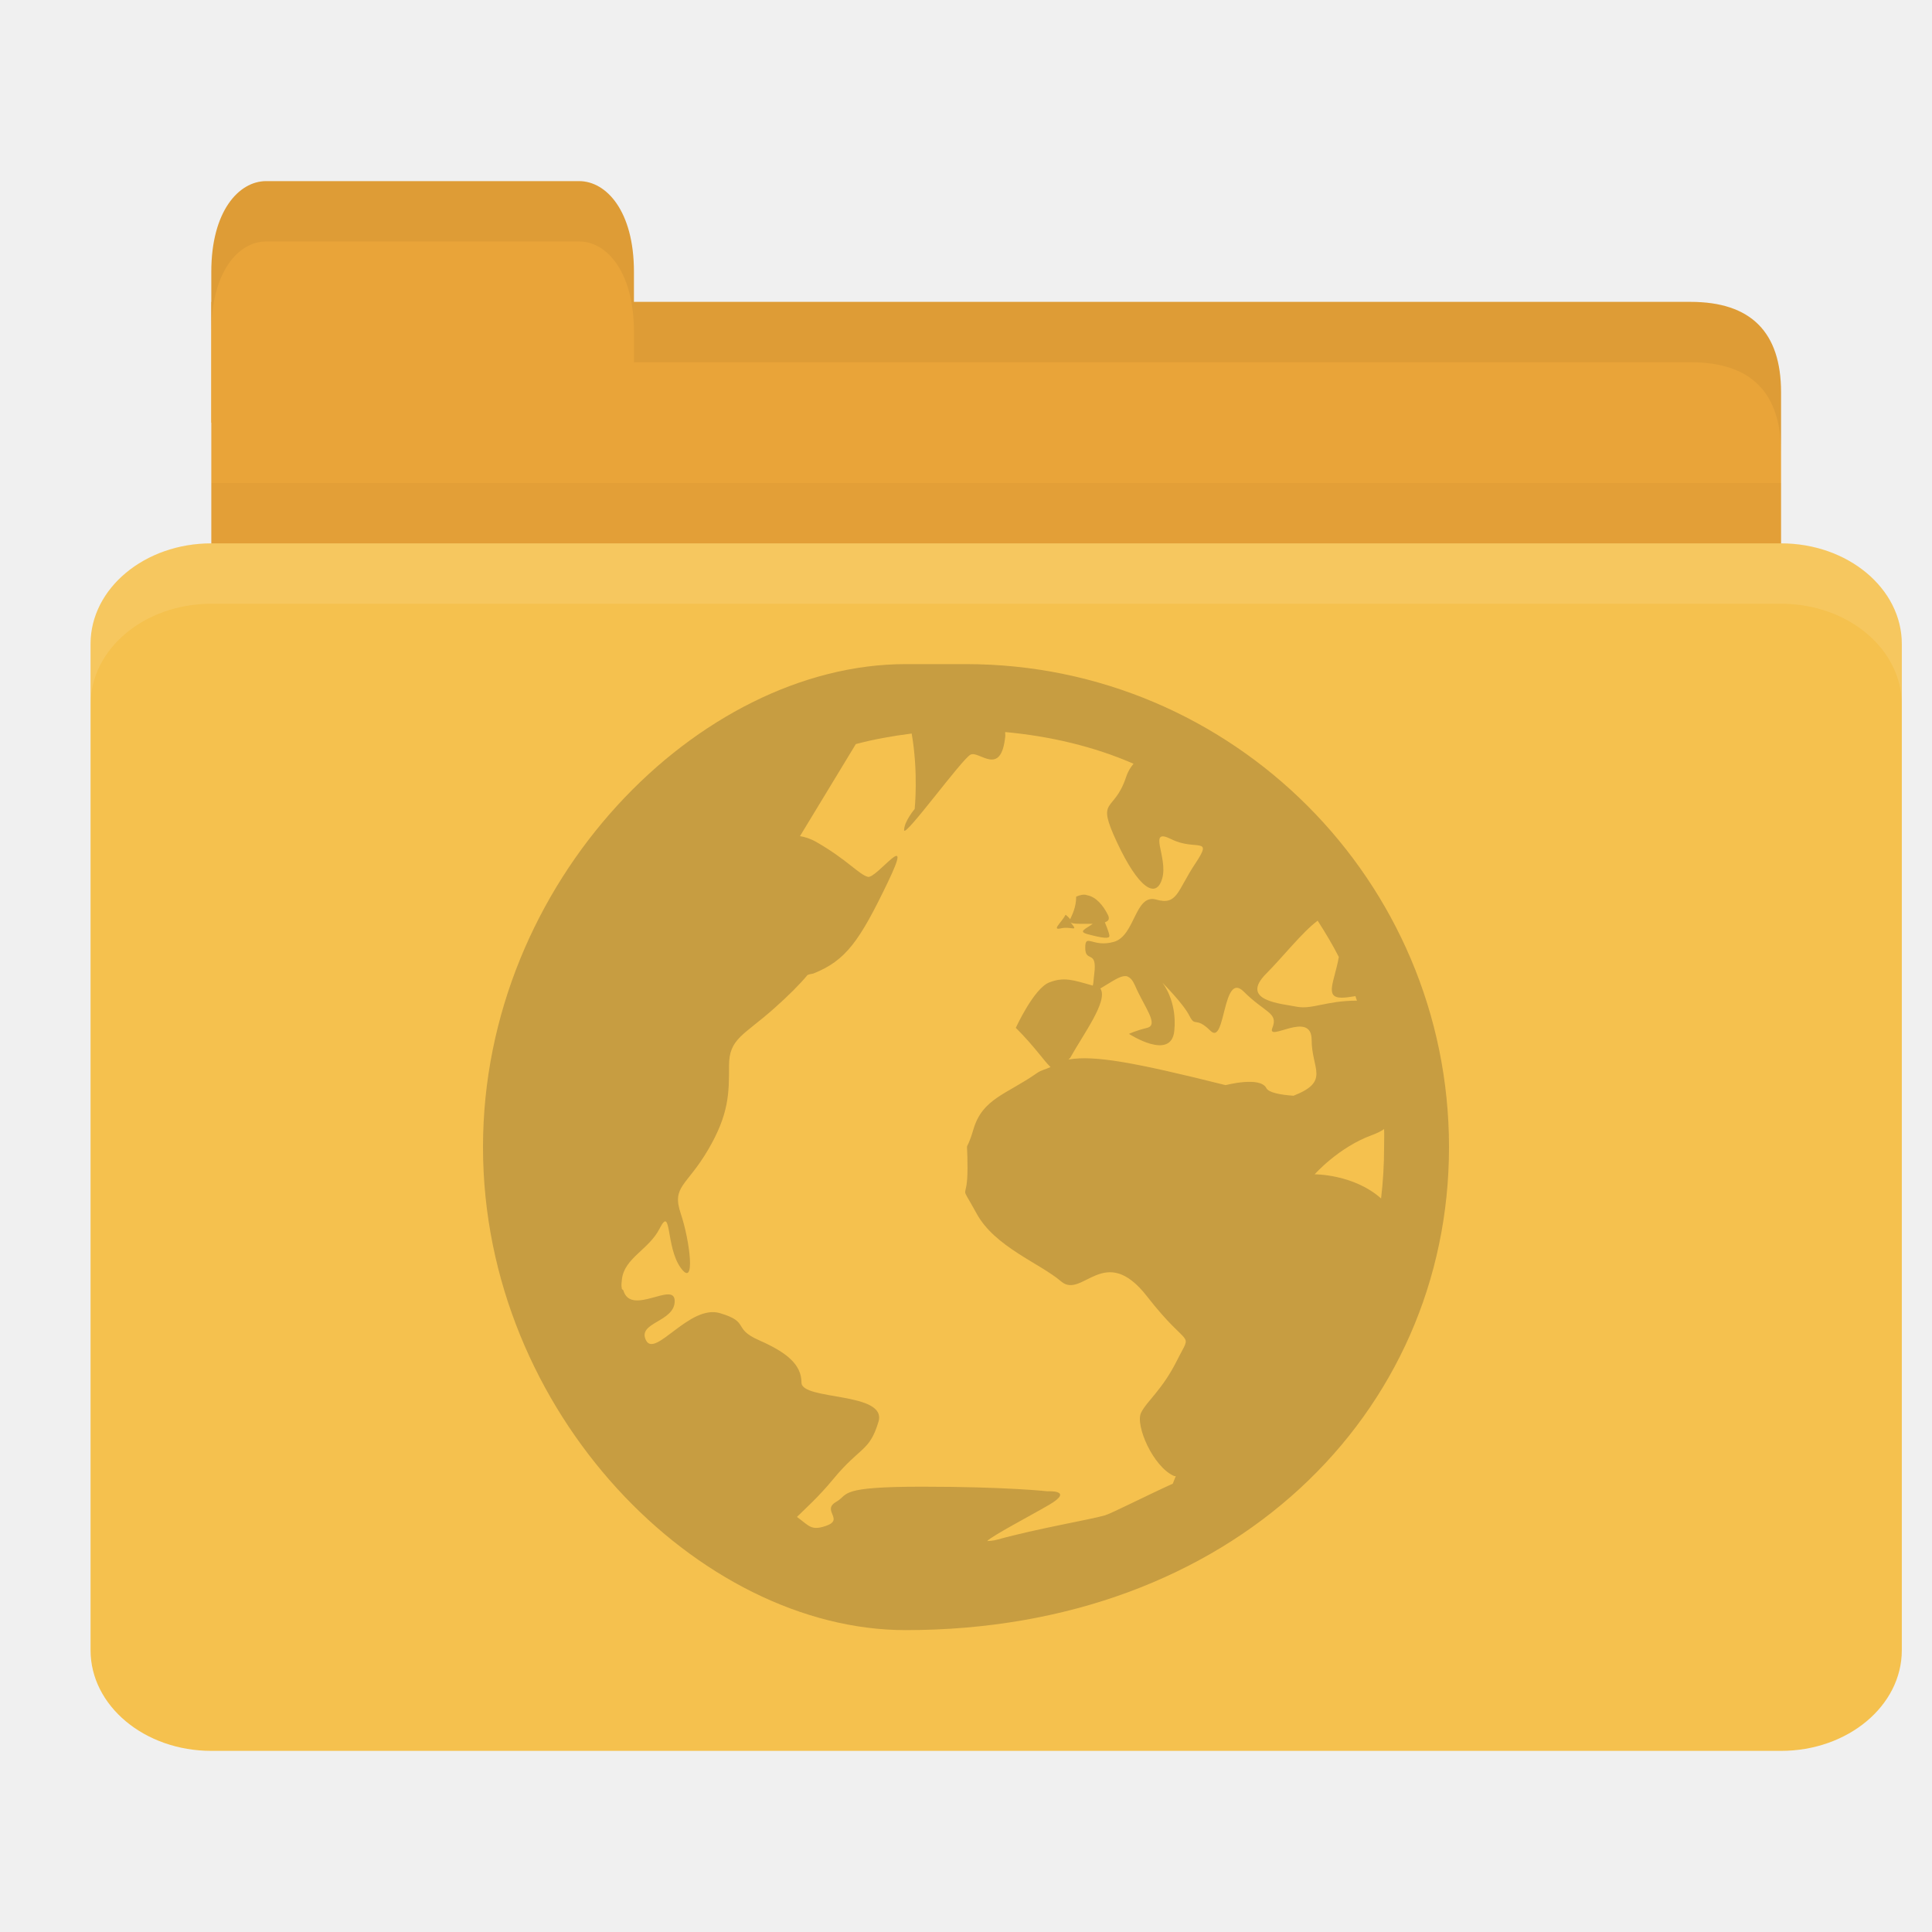
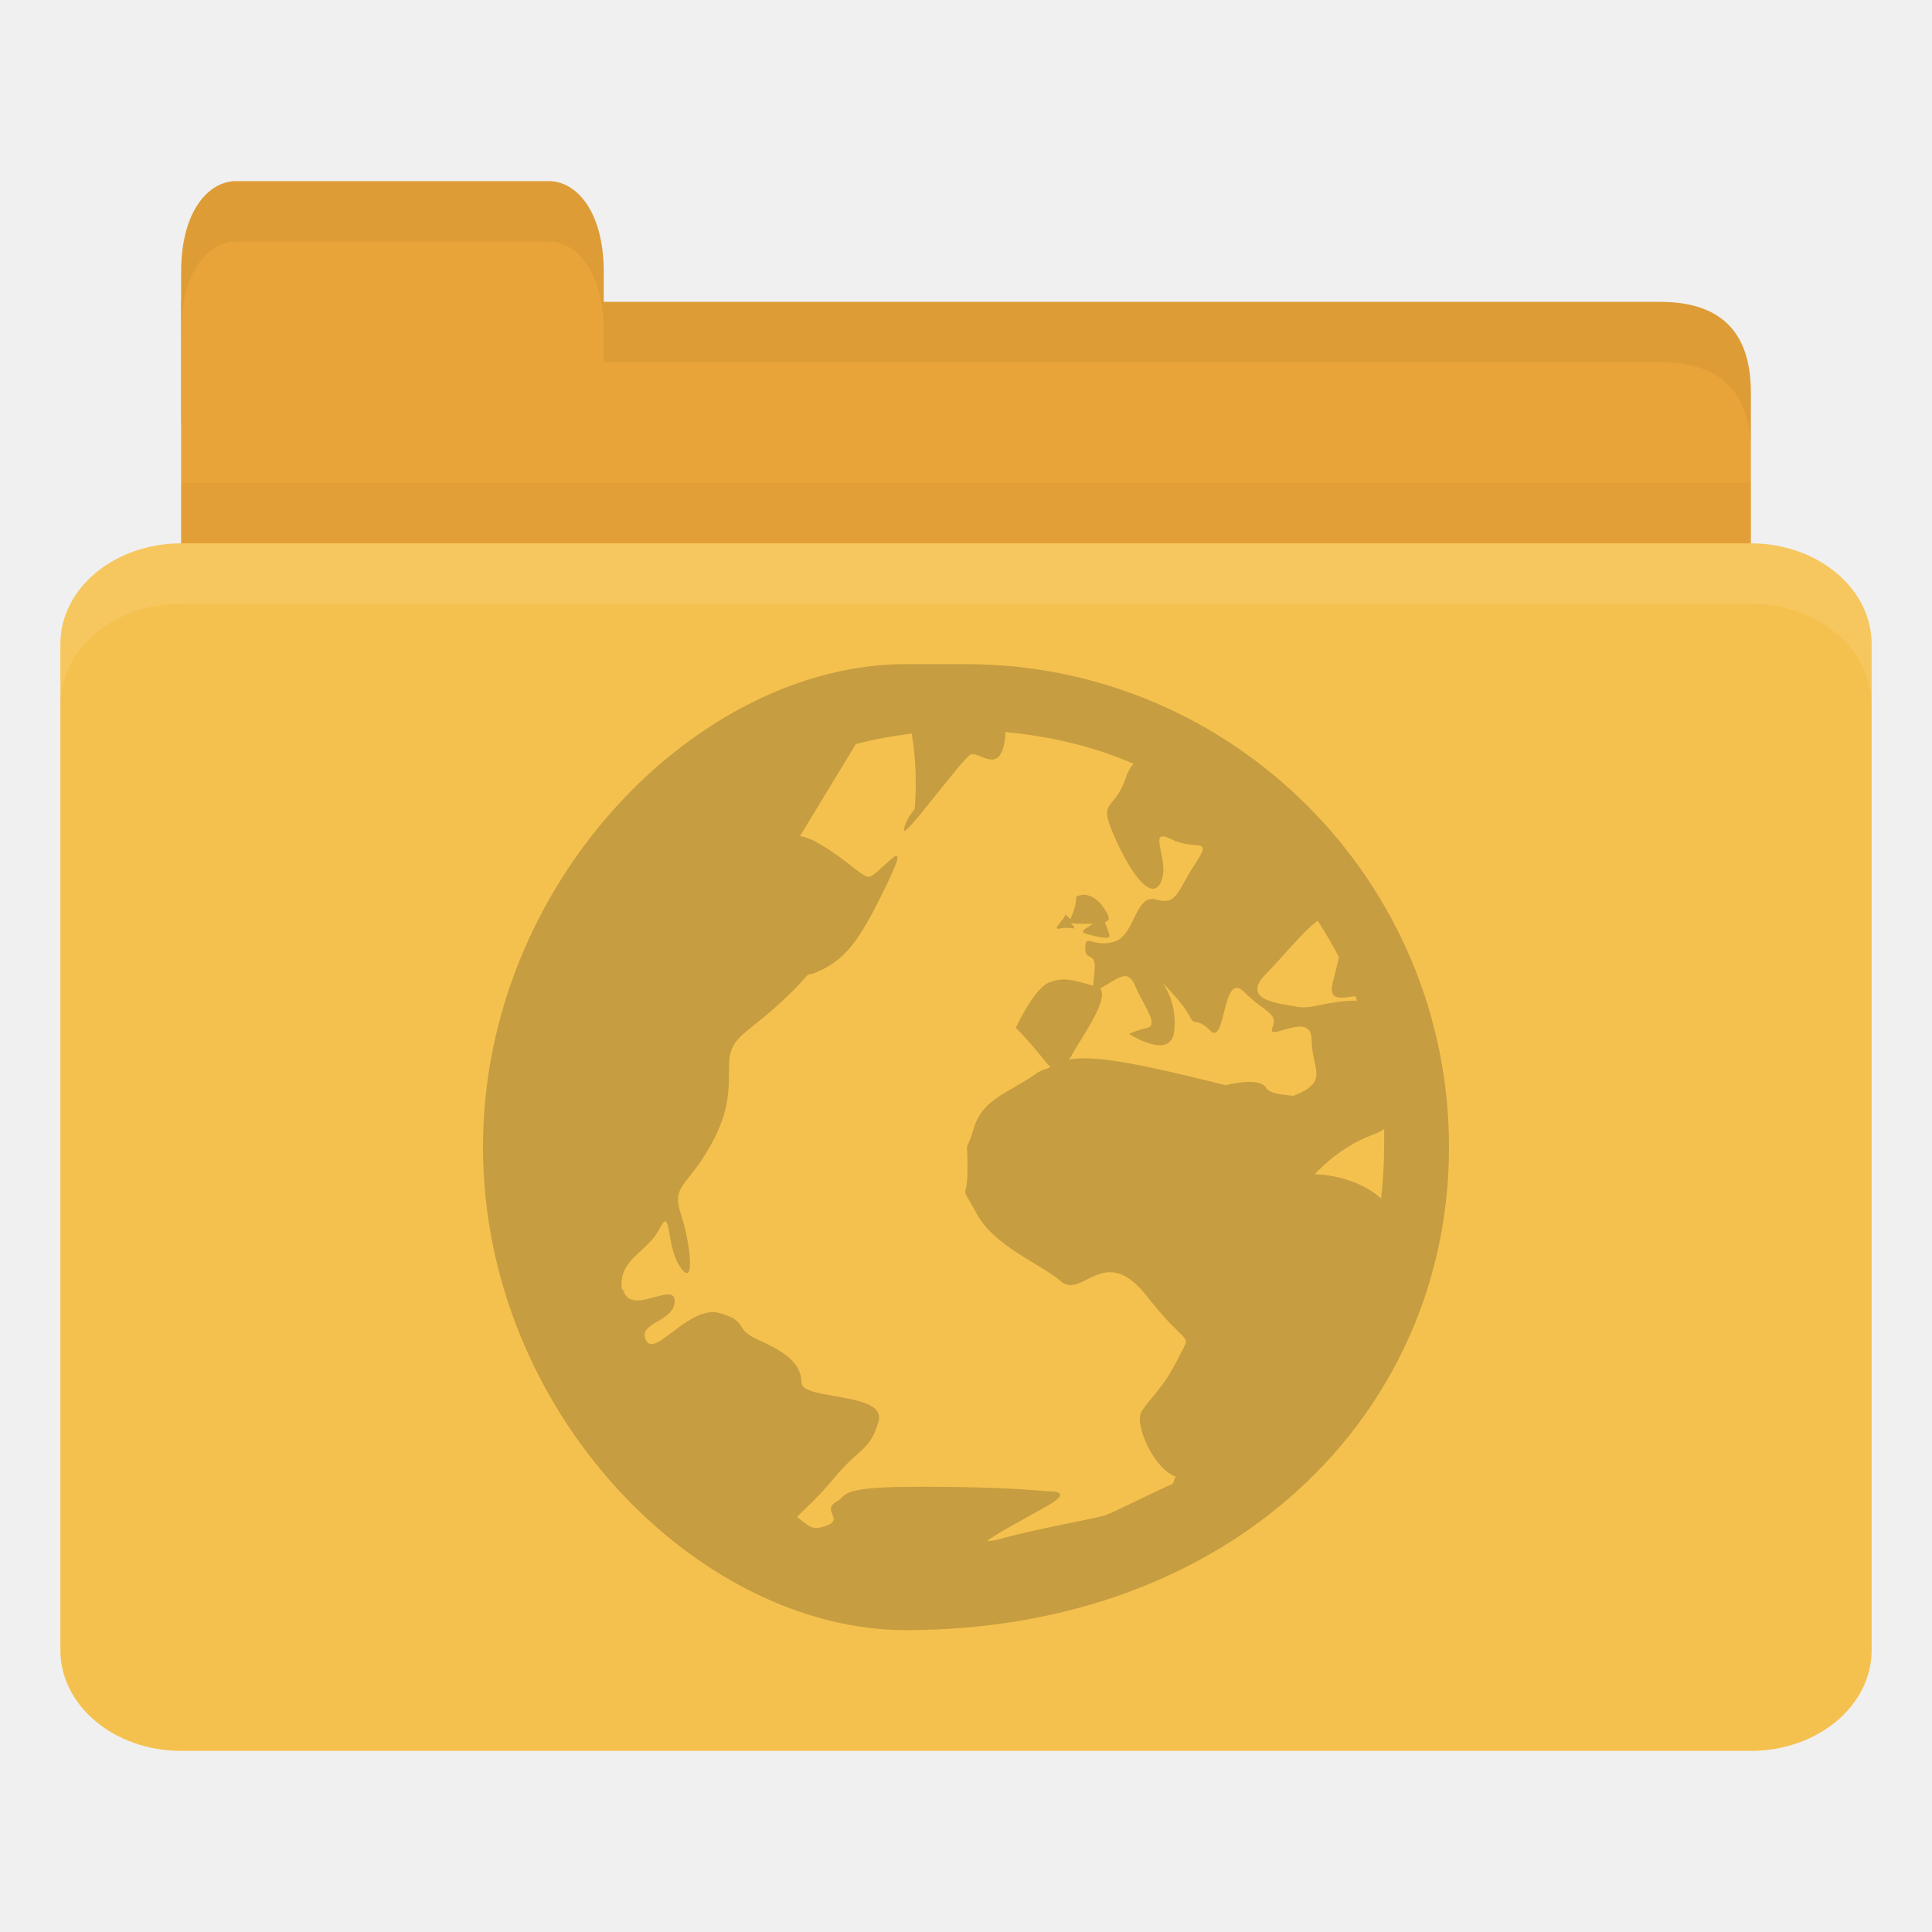
- <svg xmlns="http://www.w3.org/2000/svg" width="64" height="64" id="svg2" version="1.1">
+ <svg xmlns="http://www.w3.org/2000/svg" width="128" height="128" id="svg2" version="1.1">
  <defs id="defs4" />
-   <g id="layer1" transform="translate(0,-988.3622)">
-     <path style="fill:#e9a439;fill-opacity:1;stroke:none" d="m 9,998.362 47,0 c 2,0 3,1 3,2.999 l 0,6.998 c 0,1.108 -0.947,1 -2,1 l -48,0 c -1.053,0 -2,-0.892 -2,-2 l 0,-8.998 z" id="path3811" />
-     <path style="opacity:0.03;fill:#000000;fill-opacity:1;stroke:none" d="m 7,1004.362 0,5 52,0 0,-5 z" id="path3807" />
-     <path style="fill:#e9a439;fill-opacity:1;stroke:none" d="m 7,1002.362 0,-5 c 0,-2 0.909,-3 1.818,-3 l 10.364,0 c 0.909,0 1.818,1 1.818,3 l 0,5 z" id="rect3760" />
-     <rect style="fill:#f5c14e;fill-opacity:1;stroke:none" id="rect2990" width="60" height="40" x="3" y="1006.362" rx="4" ry="3.333" />
-     <path style="fill:#ffffff;fill-opacity:1;stroke:none;opacity:0.1" d="M 7 18 C 4.784 18 3 19.497 3 21.344 L 3 23.344 C 3 21.497 4.784 20 7 20 L 59 20 C 61.216 20 63 21.497 63 23.344 L 63 21.344 C 63 19.497 61.216 18 59 18 L 7 18 z " id="rect3004" transform="translate(0,988.3622)" />
-     <path style="opacity:0.05;fill:#000000;fill-opacity:1;stroke:none" d="m 21,10 0,2 2,0 33,0 c 2,0 3,1 3,3 l 0,-2 c 0,-1.999 -1,-3 -3,-3 l -33,0 z" transform="translate(0,988.3622)" id="path3781" />
-     <path style="fill:#000000;fill-opacity:1;stroke:none;opacity:0.05" d="M 8.812 6 C 7.903 6 7 7 7 9 L 7 11 C 7 9 7.903 8 8.812 8 L 19.188 8 C 20.097 8 21 9 21 11 L 21 9 C 21 7 20.097 6 19.188 6 L 8.812 6 z " transform="translate(0,988.3622)" id="path3801" />
-     <path id="path4139" d="M 30.001,1010.362 C 23.176,1010.362 16,1017.539 16,1026.362 c 0,8.824 7.176,16 14.001,16 10.823,0 17.999,-7.176 17.999,-16 0,-8.824 -7.176,-16 -16,-16 z m 3.299,2.25 c 1.491,0.138 2.936,0.478 4.25,1.05 -0.101,0.126 -0.179,0.237 -0.25,0.45 -0.404,1.212 -1.007,0.634 -0.3,2.149 0.707,1.515 1.298,1.907 1.5,1.2 0.202,-0.707 -0.508,-1.704 0.3,-1.3 0.808,0.404 1.406,-0.11 0.8,0.801 -0.606,0.909 -0.593,1.402 -1.3,1.2 -0.707,-0.202 -0.693,1.198 -1.4,1.4 -0.707,0.202 -0.95,-0.305 -0.95,0.2 0,0.505 0.401,0.042 0.3,0.85 -0.031,0.247 -0.022,0.292 -0.05,0.4 -0.664,-0.19 -0.96,-0.295 -1.45,-0.102 -0.505,0.202 -1.1,1.5 -1.1,1.5 0.631,0.631 0.924,1.085 1.15,1.3 -0.141,0.07 -0.311,0.1 -0.45,0.2 -1.01,0.707 -1.797,0.84 -2.1,1.85 -0.303,1.011 -0.2,0.086 -0.2,1.3 0,1.212 -0.306,0.389 0.3,1.5 0.606,1.111 2.093,1.644 2.8,2.25 0.707,0.606 1.436,-1.318 2.85,0.5 1.414,1.818 1.505,1.09 1,2.1 -0.505,1.01 -0.998,1.346 -1.2,1.75 -0.202,0.404 0.393,1.797 1.1,2.1 0.015,0 0.034,0 0.05,0 -0.038,0.086 -0.063,0.164 -0.1,0.251 -0.916,0.416 -2.038,0.99 -2.25,1.05 -0.5,0.144 -2.264,0.442 -3.55,0.8 -0.161,0.046 -0.287,0.046 -0.35,0.052 0.16,-0.174 1.424,-0.835 2.05,-1.2 0.857,-0.501 -0.05,-0.45 -0.05,-0.45 0,0 -1.364,-0.152 -4.15,-0.152 -1.393,0 -1.996,0.062 -2.3,0.152 -0.152,0.046 -0.226,0.09 -0.3,0.15 -0.074,0.062 -0.125,0.128 -0.25,0.2 -0.5,0.286 0.293,0.586 -0.35,0.8 -0.482,0.16 -0.538,0 -0.95,-0.301 0.294,-0.292 0.699,-0.644 1.2,-1.25 0.909,-1.1 1.197,-0.9 1.5,-1.9 0.303,-1 -2.55,-0.7 -2.55,-1.3 0,-0.6 -0.491,-1 -1.4,-1.4 -0.909,-0.4 -0.29,-0.6 -1.3,-0.9 -1.01,-0.299 -2.147,1.5 -2.45,0.9 -0.303,-0.6 0.95,-0.6 0.95,-1.3 0,-0.683 -1.441,0.516 -1.7,-0.35 -0.007,-0.032 -0.045,-0.032 -0.05,-0.052 -0.025,-0.126 -0.009,-0.2 0,-0.299 0.064,-0.719 0.896,-1 1.25,-1.7 0.404,-0.799 0.195,0.601 0.7,1.3 0.505,0.7 0.303,-0.9 0,-1.8 -0.303,-0.9 0.193,-0.9 0.9,-2.1 0.707,-1.2 0.7,-1.9 0.7,-2.8 0,-0.9 0.49,-0.999 1.5,-1.9 0.463,-0.412 0.826,-0.772 1.1,-1.1 0.066,-0.032 0.133,-0.032 0.2,-0.052 1.071,-0.429 1.521,-1.071 2.45,-3 0.929,-1.928 -0.364,-0.128 -0.65,-0.2 -0.286,-0.07 -0.7,-0.578 -1.7,-1.15 -0.206,-0.118 -0.39,-0.174 -0.55,-0.198 l 1.85,-3.05 c 0.593,-0.16 1.229,-0.27 1.85,-0.35 0.227,1.293 0.1,2.5 0.1,2.5 0,0 -0.35,0.414 -0.35,0.7 0,0.286 1.914,-2.357 2.2,-2.5 0.286,-0.144 1.007,0.757 1.15,-0.6 0.008,-0.078 -0.009,-0.08 0,-0.15 z m 2.7,5.4 c -0.103,-0.032 -0.224,-2e-4 -0.35,0.052 0,0.354 -0.137,0.611 -0.2,0.75 -0.038,-0.064 -0.15,-0.15 -0.15,-0.15 -0.151,0.279 -0.478,0.526 -0.15,0.45 0.328,-0.074 0.577,0.128 0.35,-0.15 -0.044,-0.052 -0.023,-0.03 -0.05,-0.052 0.043,0.032 0.123,0.052 0.3,0.052 0.199,0 0.306,0 0.45,0 -0.244,0.18 -0.51,0.257 -0.15,0.35 0.48,0.126 0.7,0.152 0.7,0.052 0,-0.1 -0.15,-0.45 -0.15,-0.45 0.094,-0.038 0.181,-0.086 0.1,-0.25 -0.152,-0.302 -0.392,-0.603 -0.7,-0.65 z M 43.65,1018.862 c 0.25,0.388 0.489,0.787 0.7,1.2 -0.139,0.807 -0.492,1.35 0.1,1.35 0.166,0 0.313,-0.036 0.45,-0.052 0.019,0.048 0.032,0.102 0.05,0.15 -1.01,0 -1.495,0.302 -2,0.2 -0.505,-0.102 -1.909,-0.192 -1,-1.1 0.531,-0.532 1.195,-1.376 1.7,-1.75 z m -6.3,1.851 c 0.093,0.03 0.174,0.126 0.25,0.298 0.303,0.707 0.804,1.299 0.4,1.4 -0.404,0.1 -0.6,0.2 -0.6,0.2 0,0 1.399,0.91 1.5,-0.1 0.101,-1.011 -0.4,-1.601 -0.4,-1.601 0,0 0.698,0.696 0.9,1.1 0.202,0.404 0.195,0 0.7,0.5 0.505,0.505 0.393,-2.007 1.1,-1.3 0.707,0.707 1.152,0.695 0.95,1.2 -0.202,0.505 1.3,-0.61 1.3,0.4 0,0.974 0.621,1.369 -0.6,1.85 -0.462,-0.032 -0.828,-0.11 -0.9,-0.251 -0.202,-0.404 -1.35,-0.1 -1.35,-0.1 -3.022,-0.755 -4.334,-0.995 -5.2,-0.85 0.016,-0.032 0.032,-0.032 0.05,-0.052 0.442,-0.796 1.273,-1.901 1,-2.3 0.385,-0.222 0.687,-0.465 0.9,-0.4 z m 8.5,5.05 c 0.009,0.202 0,0.395 0,0.6 0,0.569 -0.034,1.149 -0.1,1.7 -0.909,-0.809 -2.2,-0.8 -2.2,-0.8 0,0 0.789,-0.896 1.9,-1.3 0.139,-0.052 0.288,-0.118 0.4,-0.2 z" style="line-height:normal;opacity:0.25;color:#000000;fill:#3c2f1b;fill-opacity:1" />
+   <g id="layer1" transform="translate(0,-924.3622)">
+     <path style="fill:#e9a439;fill-opacity:1;stroke:none" d="m 16,944.362 94,0 c 4,0 6,2 6,5.998 l 0,13.996 c 0,2.215 -1.895,1.999 -4,1.999 l -96,0 c -2.105,0 -4,-1.784 -4,-3.999 l 0,-17.995 z" id="path3811" />
+     <path style="opacity:0.03;fill:#000000;fill-opacity:1;stroke:none" d="m 12,956.362 0,10 104,0 0,-10 z" id="path3807" />
+     <path style="fill:#e9a439;fill-opacity:1;stroke:none" d="m 12,952.362 0,-10 c 0,-4 1.818,-6 3.636,-6 l 20.727,0 c 1.818,0 3.636,2 3.636,6 l 0,10 z" id="rect3760" />
+     <rect style="fill:#f5c14e;fill-opacity:1;stroke:none" id="rect2990" width="120" height="80" x="4" y="960.362" rx="8" ry="6.667" />
+     <path style="opacity:0.1;fill:#ffffff;fill-opacity:1;stroke:none" d="m 12,960.362 c -4.432,0 -8,2.994 -8,6.688 l 0,4 c 0,-3.693 3.568,-6.688 8,-6.688 l 104,0 c 4.432,0 8,2.994 8,6.688 l 0,-4 c 0,-3.693 -3.568,-6.688 -8,-6.688 l -104,0 z" id="rect3004" />
+     <path style="opacity:0.05;fill:#000000;fill-opacity:1;stroke:none" d="m 40,944.362 0,4 4,0 66,0 c 4,0 6,2.001 6,6 l 0,-4 c 0,-3.999 -2,-6 -6,-6 l -66,0 z" id="path3781" />
+     <path style="opacity:0.05;fill:#000000;fill-opacity:1;stroke:none" d="m 15.625,936.362 c -1.818,0 -3.625,2 -3.625,6 l 0,4 c 0,-4 1.807,-6 3.625,-6 l 20.75,0 c 1.818,0 3.625,2 3.625,6 l 0,-4 c 0,-4 -1.807,-6 -3.625,-6 l -20.75,0 z" id="path3801" />
+     <path id="path4139" d="M 60.001,968.362 C 46.352,968.362 32,982.715 32,1000.363 c 0,17.647 14.352,32 28.001,32 C 81.648,1032.362 96,1018.01 96,1000.363 96,982.715 81.648,968.362 64,968.362 z m 6.599,4.501 c 2.983,0.276 5.873,0.957 8.5,2.1 -0.202,0.252 -0.359,0.474 -0.5,0.9 -0.808,2.424 -2.014,1.268 -0.6,4.299 1.414,3.03 2.596,3.814 3,2.4 0.404,-1.413 -1.016,-3.408 0.6,-2.6 1.616,0.808 2.812,-0.22 1.6,1.601 -1.212,1.818 -1.186,2.804 -2.6,2.399 -1.414,-0.405 -1.386,2.396 -2.8,2.8 -1.414,0.405 -1.9,-0.61 -1.9,0.4 0,1.01 0.802,0.084 0.6,1.7 -0.062,0.495 -0.044,0.583 -0.1,0.8 -1.327,-0.38 -1.92,-0.591 -2.9,-0.204 -1.01,0.405 -2.2,3 -2.2,3 1.262,1.262 1.847,2.17 2.3,2.6 -0.282,0.14 -0.622,0.2 -0.9,0.4 -2.02,1.415 -3.594,1.681 -4.2,3.7 -0.606,2.022 -0.4,0.172 -0.4,2.6 0,2.425 -0.612,0.778 0.6,3.001 1.212,2.222 4.186,3.287 5.6,4.5 1.414,1.212 2.872,-2.637 5.7,1 2.828,3.636 3.01,2.179 2,4.2 -1.01,2.02 -1.996,2.692 -2.4,3.5 -0.404,0.808 0.786,3.594 2.2,4.2 0.03,0 0.068,0 0.1,0 -0.075,0.172 -0.125,0.328 -0.2,0.501 -1.831,0.832 -4.076,1.979 -4.5,2.1 -1,0.288 -4.529,0.885 -7.1,1.6 -0.321,0.092 -0.574,0.092 -0.7,0.104 0.32,-0.348 2.847,-1.67 4.1,-2.399 1.714,-1.002 -0.1,-0.9 -0.1,-0.9 0,0 -2.729,-0.304 -8.3,-0.304 -2.786,0 -3.993,0.124 -4.6,0.304 -0.304,0.092 -0.453,0.18 -0.6,0.3 -0.147,0.124 -0.25,0.256 -0.5,0.4 -1,0.571 0.586,1.171 -0.7,1.599 -0.964,0.32 -1.076,0 -1.9,-0.603 0.588,-0.584 1.398,-1.288 2.4,-2.5 1.818,-2.2 2.394,-1.799 3,-3.799 0.606,-2.001 -5.1,-1.4 -5.1,-2.6 0,-1.2 -0.982,-2 -2.8,-2.8 -1.818,-0.8 -0.58,-1.2 -2.6,-1.8 -2.02,-0.598 -4.294,3 -4.9,1.8 -0.606,-1.2 1.9,-1.2 1.9,-2.6 0,-1.366 -2.881,1.031 -3.4,-0.7 -0.014,-0.064 -0.09,-0.064 -0.1,-0.104 -0.051,-0.252 -0.018,-0.4 0,-0.598 0.127,-1.438 1.793,-2 2.5,-3.4 0.808,-1.598 0.39,1.201 1.4,2.601 1.01,1.4 0.606,-1.8 0,-3.6 -0.606,-1.801 0.386,-1.8 1.8,-4.2 1.414,-2.4 1.4,-3.8 1.4,-5.6 0,-1.8 0.98,-1.998 3,-3.8 0.926,-0.824 1.652,-1.543 2.2,-2.2 0.132,-0.064 0.266,-0.064 0.4,-0.104 2.143,-0.858 3.043,-2.143 4.9,-6 1.857,-3.856 -0.729,-0.256 -1.3,-0.4 -0.571,-0.14 -1.4,-1.157 -3.4,-2.3 -0.412,-0.236 -0.781,-0.348 -1.1,-0.396 l 3.7,-6.1 c 1.185,-0.32 2.458,-0.539 3.7,-0.7 0.455,2.586 0.2,5 0.2,5 0,0 -0.7,0.828 -0.7,1.4 0,0.572 3.829,-4.714 4.4,-5 0.571,-0.288 2.014,1.514 2.3,-1.2 0.016,-0.156 -0.018,-0.16 0,-0.3 z m 5.4,10.8 c -0.205,-0.064 -0.447,-4e-4 -0.7,0.104 0,0.707 -0.274,1.222 -0.4,1.5 -0.075,-0.128 -0.3,-0.3 -0.3,-0.3 -0.303,0.559 -0.957,1.052 -0.3,0.9 0.657,-0.148 1.155,0.256 0.7,-0.3 -0.087,-0.104 -0.046,-0.06 -0.1,-0.104 0.085,0.064 0.246,0.104 0.6,0.104 0.398,0 0.612,0 0.9,0 -0.488,0.36 -1.02,0.514 -0.3,0.7 0.96,0.252 1.4,0.304 1.4,0.104 0,-0.2 -0.3,-0.9 -0.3,-0.9 0.187,-0.076 0.362,-0.172 0.2,-0.501 -0.303,-0.603 -0.784,-1.205 -1.4,-1.3 z M 87.3,985.362 c 0.5,0.776 0.978,1.574 1.4,2.4 -0.278,1.614 -0.985,2.7 0.2,2.7 0.331,0 0.627,-0.072 0.9,-0.104 0.037,0.096 0.064,0.204 0.1,0.3 -2.02,0 -2.99,0.604 -4,0.4 -1.01,-0.204 -3.818,-0.384 -2,-2.2 1.063,-1.063 2.39,-2.752 3.4,-3.501 z m -12.6,3.701 c 0.186,0.06 0.349,0.252 0.5,0.596 0.606,1.415 1.608,2.598 0.8,2.801 -0.808,0.2 -1.2,0.4 -1.2,0.4 0,0 2.798,1.819 3,-0.2 0.202,-2.021 -0.8,-3.201 -0.8,-3.201 0,0 1.396,1.392 1.8,2.201 0.404,0.808 0.39,0 1.4,1 1.01,1.009 0.786,-4.015 2.2,-2.6 1.414,1.414 2.304,1.39 1.9,2.4 -0.404,1.01 2.6,-1.22 2.6,0.8 0,1.948 1.242,2.738 -1.2,3.7 -0.925,-0.064 -1.656,-0.22 -1.8,-0.501 -0.404,-0.807 -2.7,-0.2 -2.7,-0.2 -6.044,-1.51 -8.667,-1.989 -10.4,-1.7 0.033,-0.064 0.065,-0.064 0.1,-0.104 0.884,-1.592 2.547,-3.802 2,-4.6 0.77,-0.444 1.374,-0.93 1.8,-0.801 z m 17,10.099 c 0.018,0.404 0,0.79 0,1.2 0,1.137 -0.068,2.299 -0.2,3.4 -1.818,-1.617 -4.4,-1.6 -4.4,-1.6 0,0 1.578,-1.792 3.8,-2.6 0.278,-0.104 0.575,-0.236 0.8,-0.4 z" style="line-height:normal;opacity:0.25;color:#000000;fill:#3c2f1b;fill-opacity:1" />
  </g>
</svg>
